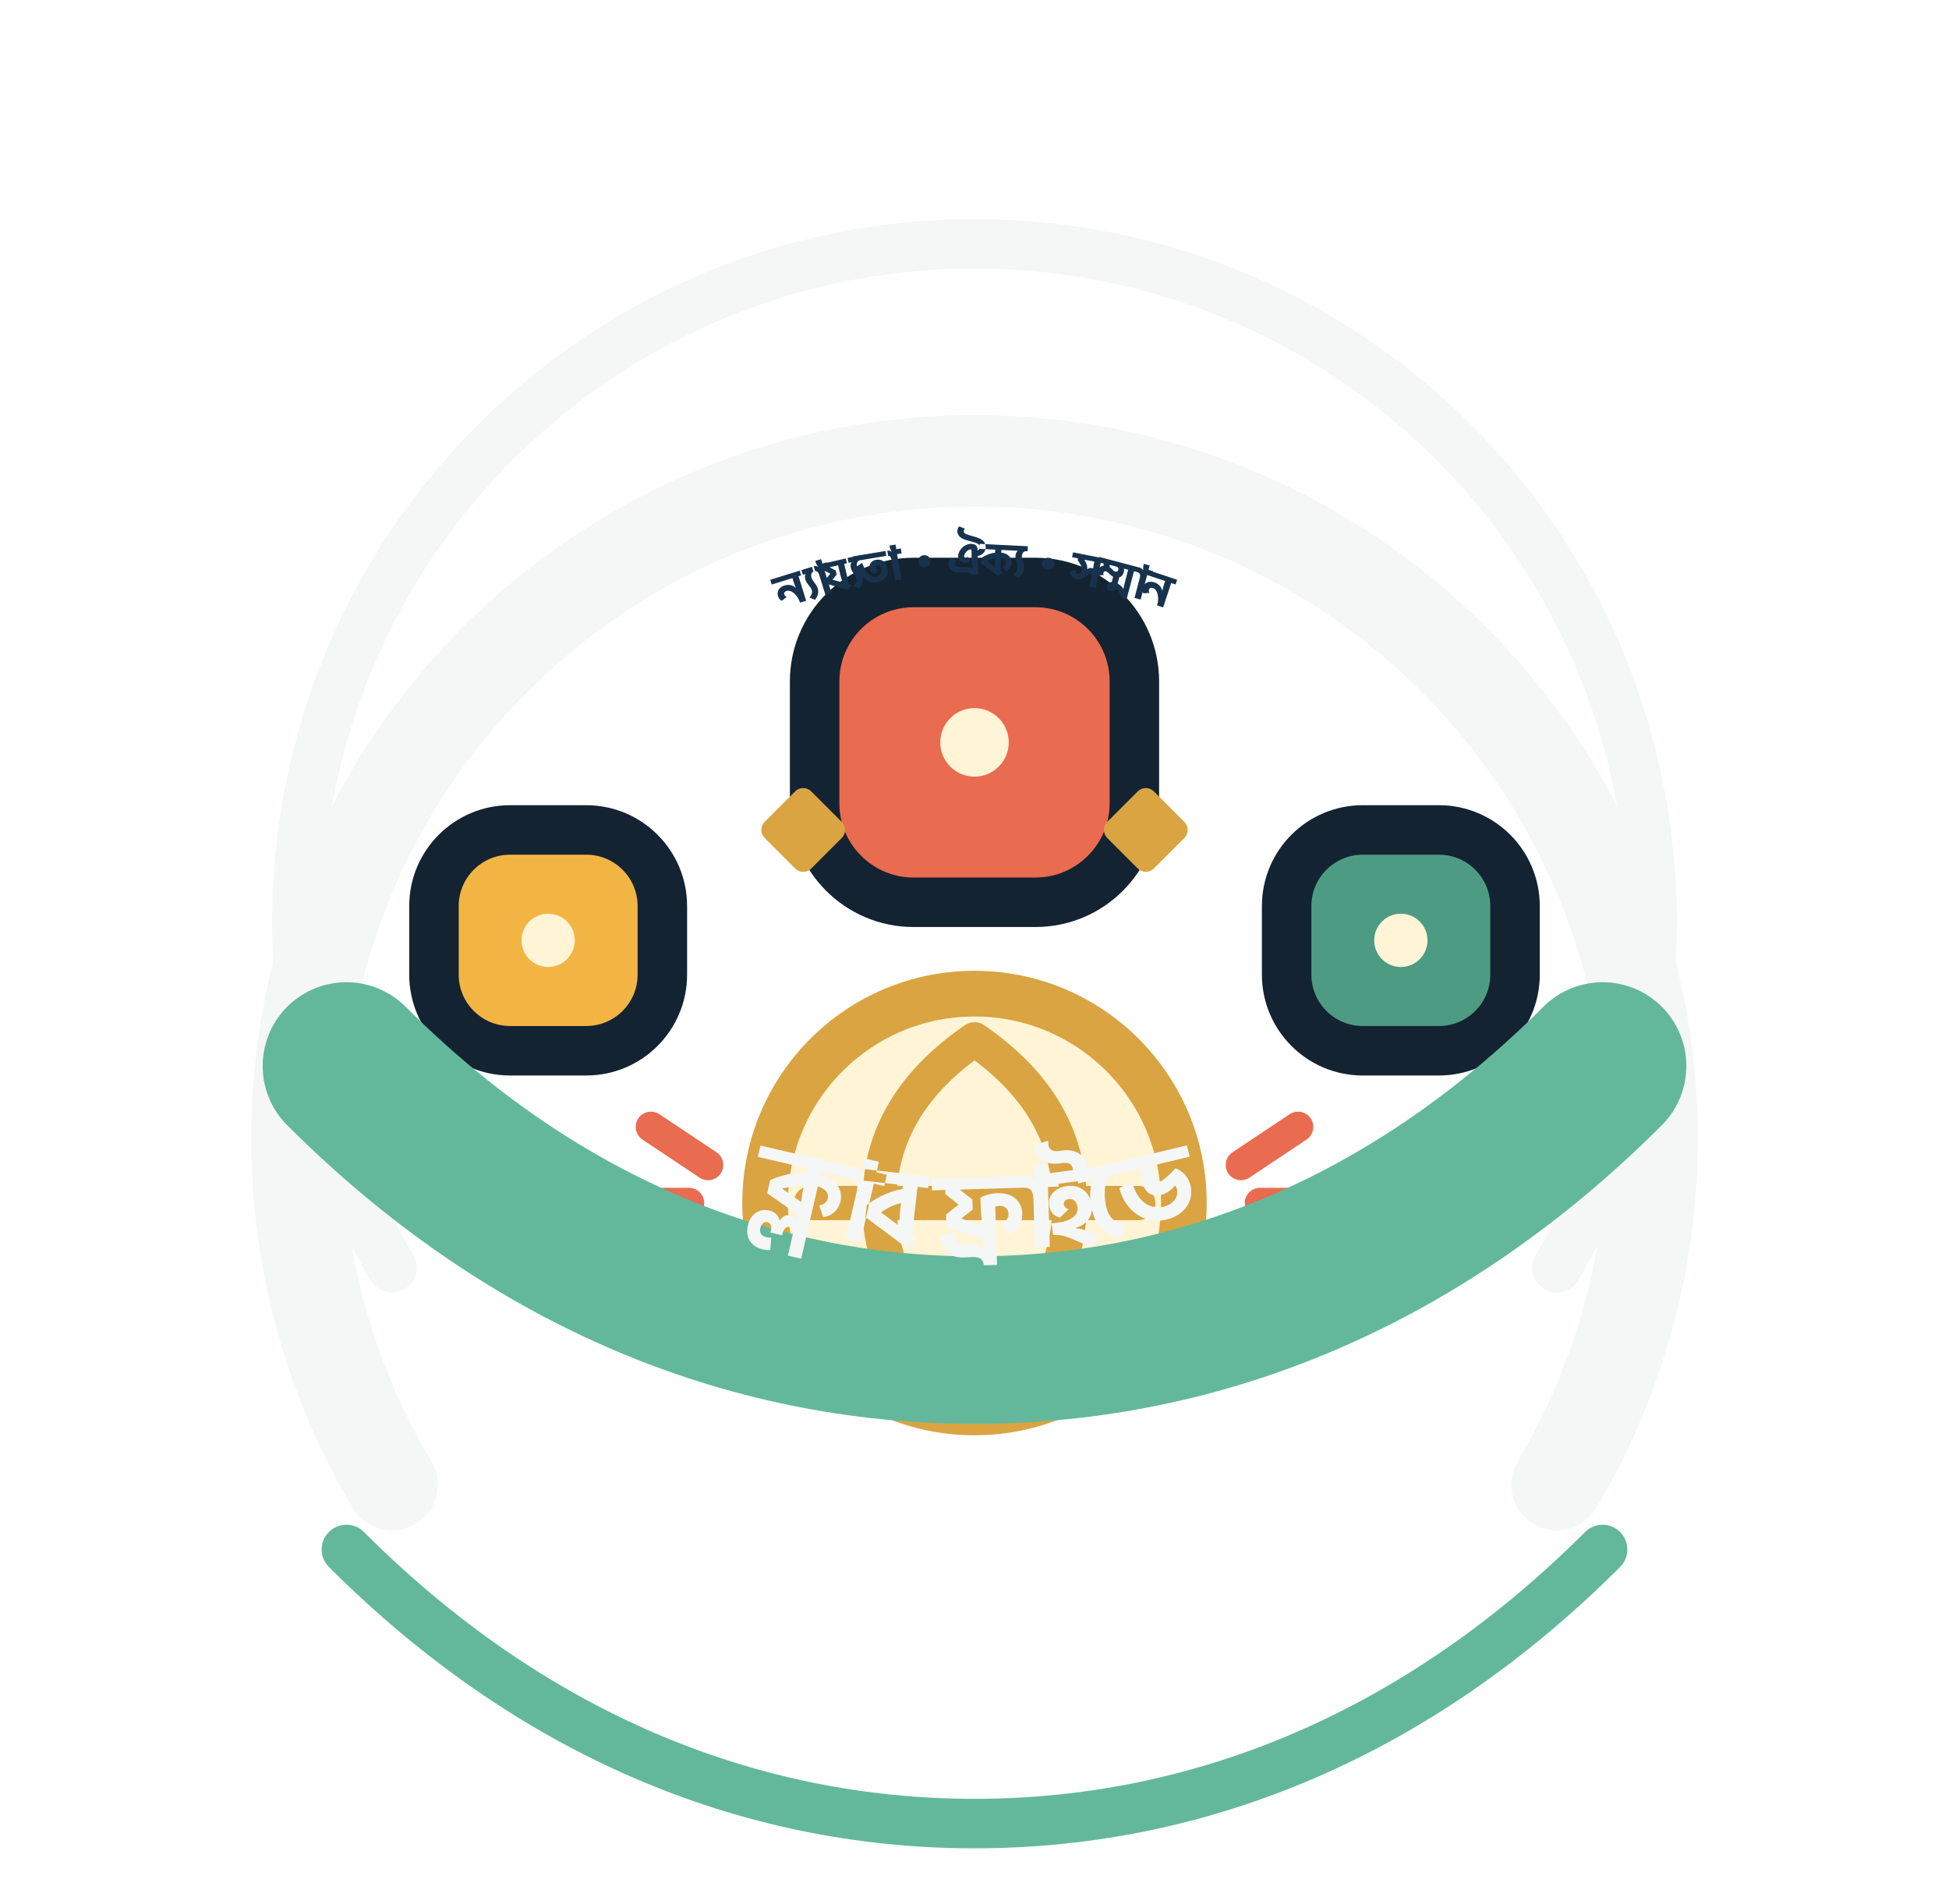
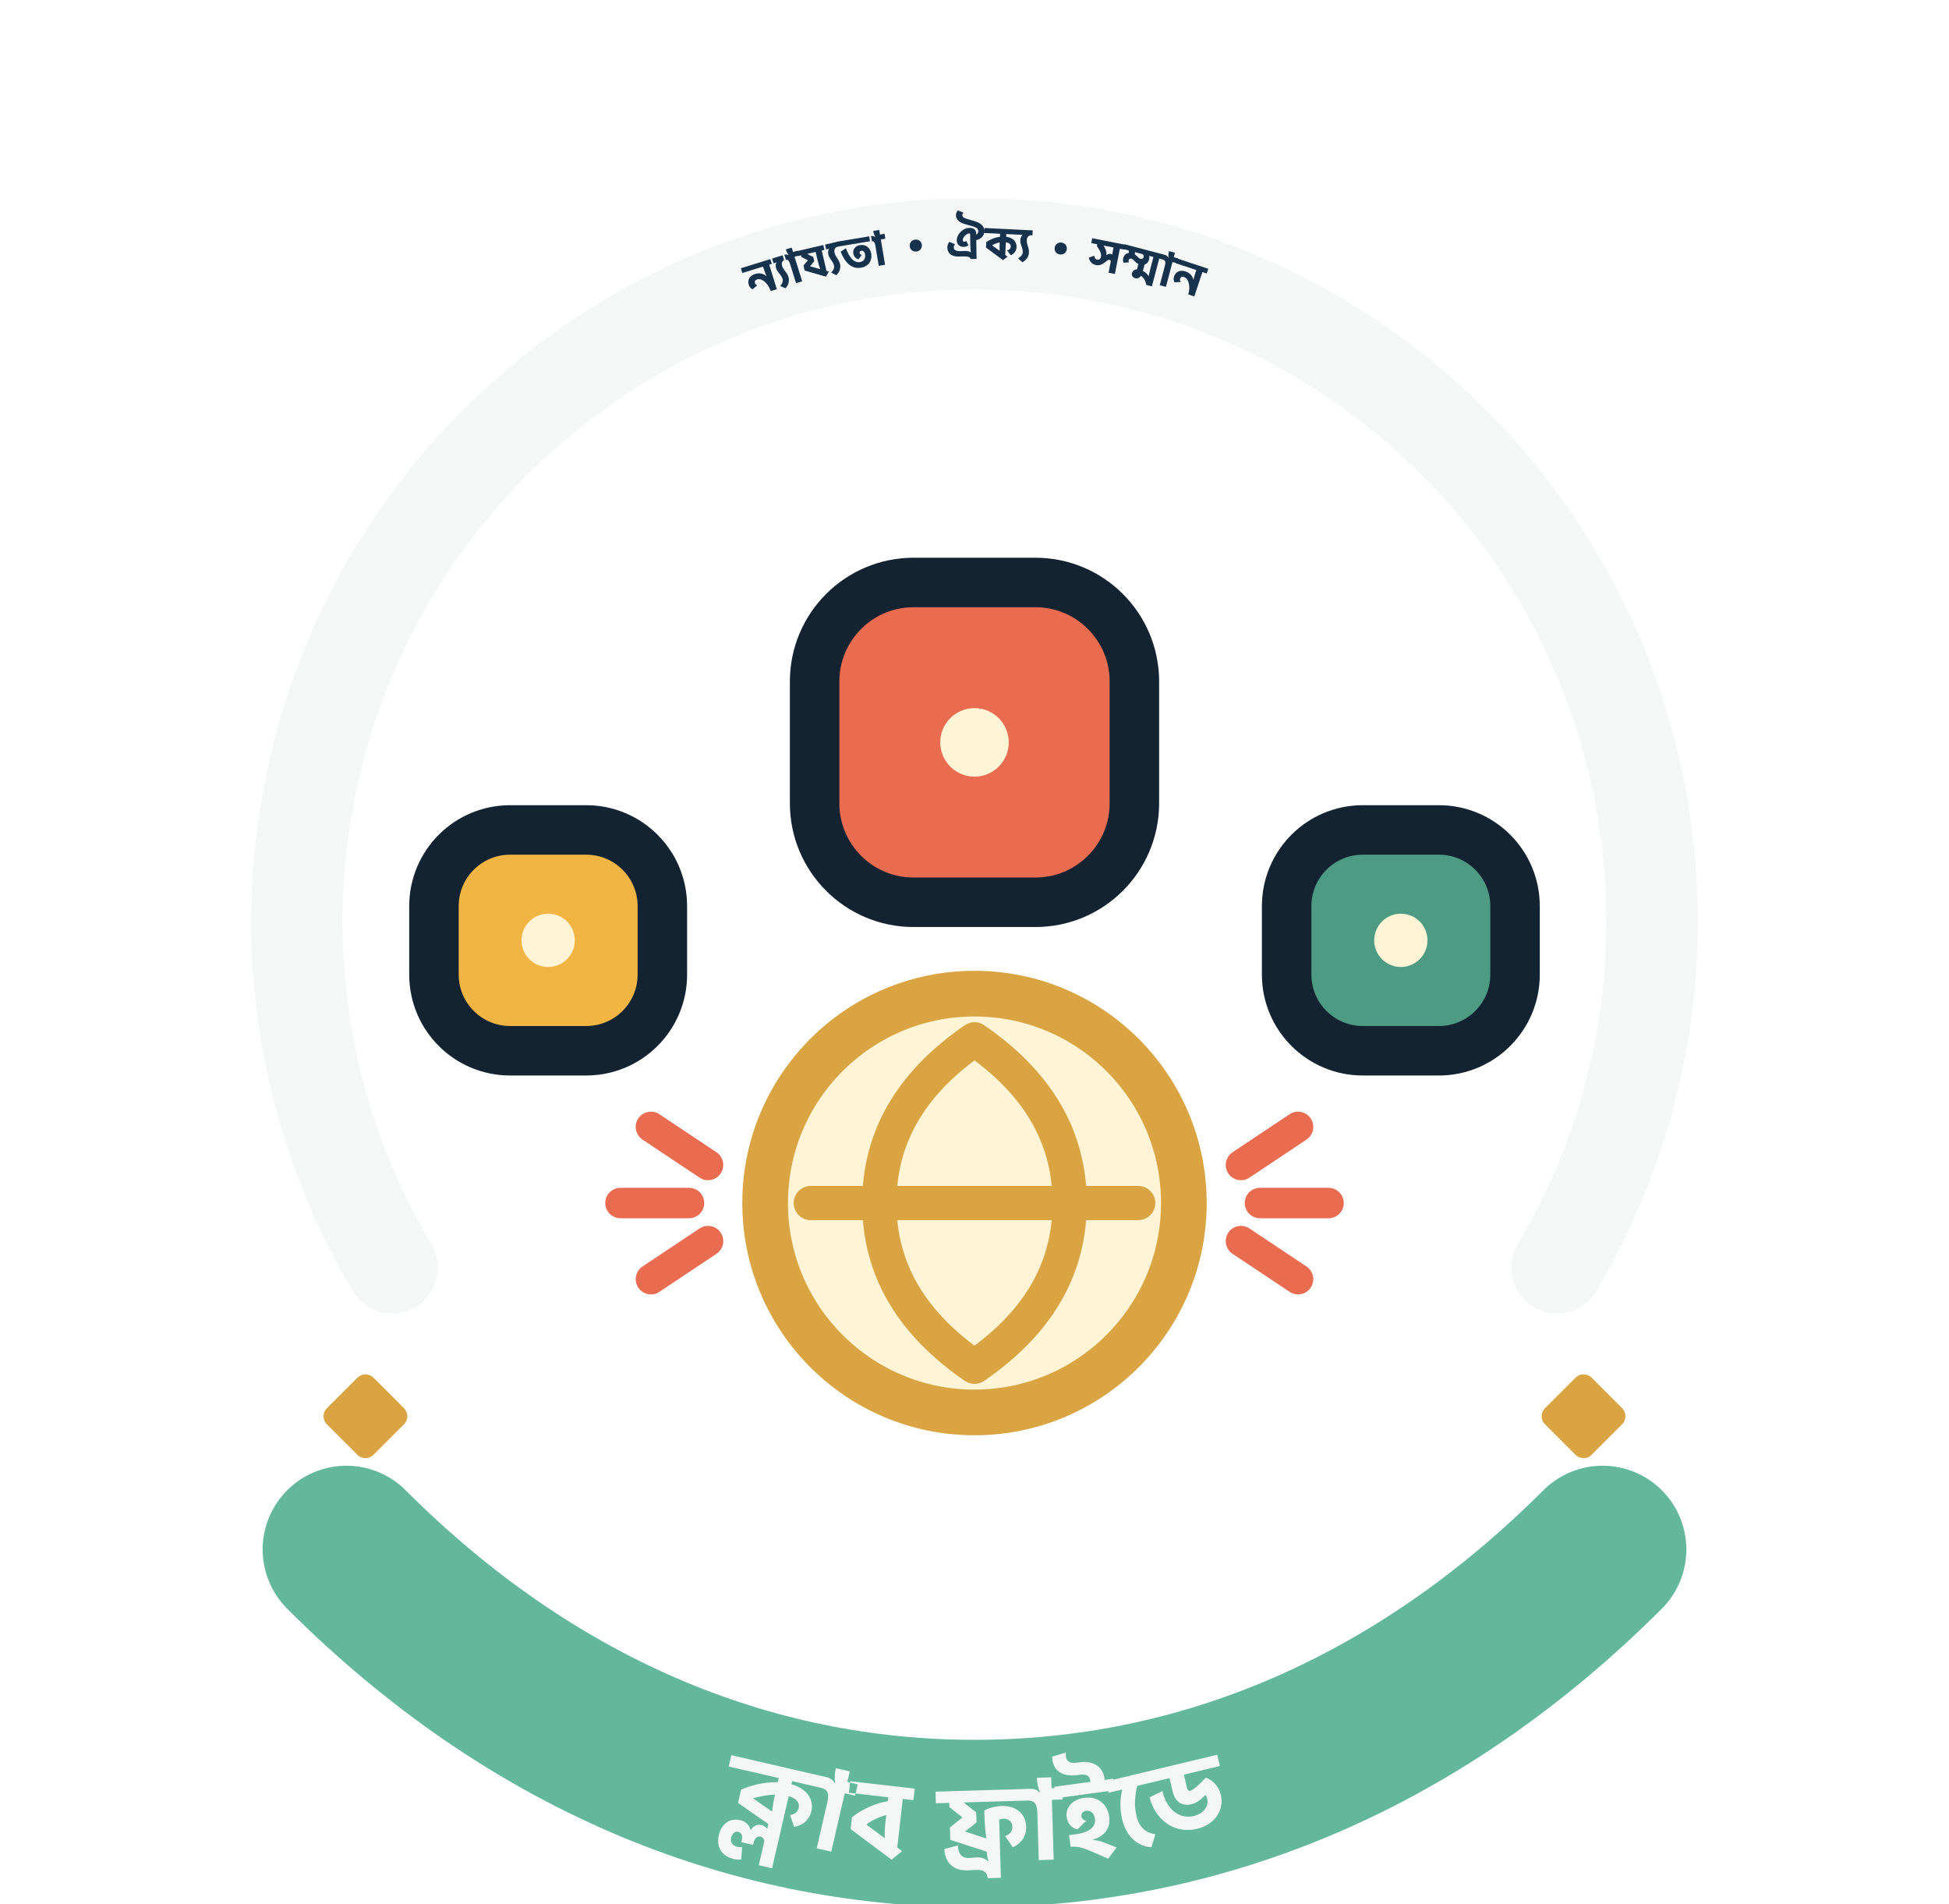
<svg xmlns="http://www.w3.org/2000/svg" viewBox="0 0 512 500" role="img" aria-labelledby="title desc" version="1.1" id="svg15">
  <g stroke="#F4F7F5" stroke-width="13" stroke-linecap="round" stroke-linejoin="round" id="g8">
    <path fill="none" stroke="#F4F7F5" d="M103 333a178 178 0 1 1 306 0" id="path1" />
    <g id="younger-member" aria-label="younger-member">
      <rect x="114" y="218" width="60" height="58" rx="20" fill="#F2B544" stroke="#142331" id="rect1" />
      <circle cx="144" cy="247" r="7" fill="#FFF4D6" stroke="none" id="circle1" />
    </g>
    <g id="adult-member" aria-label="adult-member">
      <rect x="214" y="153" width="84" height="84" rx="26" fill="#E96B50" stroke="#142331" id="rect2" />
      <circle cx="256" cy="195" r="9" fill="#FFF4D6" stroke="none" id="circle2" />
    </g>
    <g id="older-member" aria-label="older-member">
      <rect x="338" y="218" width="60" height="58" rx="20" fill="#4E9B83" stroke="#142331" id="rect3" />
      <circle cx="368" cy="247" r="7" fill="#FFF4D6" stroke="none" id="circle3" />
    </g>
    <circle cx="256" cy="316" r="55" fill="#FFF4D6" stroke="#D9A441" stroke-width="12" id="circle4" />
    <path fill="none" stroke="#D9A441" stroke-width="9" d="M256 273c-16 11-25 25-25 43s9 32 25 43m0-86c16 11 25 25 25 43s-9 32-25 43m-43-43h86" id="path4" />
    <path fill="none" stroke="#E96B50" stroke-width="8" d="M181 316h-18M186 306l-15-10M186 326l-15 10M331 316h18M326 306l15-10M326 326l15 10" id="path5" />
    <path fill="none" stroke="#63B89B" d="M91 407c48 48 105 72 165 72s117-24 165-72" id="path6" />
-     <path fill="#D9A441" stroke="#D9A441" stroke-width="6" d="m211 210 8 8-8 8-8-8z" id="path7" />
-     <path fill="#D9A441" stroke="#D9A441" stroke-width="6" d="m301 210 8 8-8 8-8-8z" id="path8" />
+     <path fill="#D9A441" stroke="#D9A441" stroke-width="6" d="m96 364 8 8-8 8-8-8z" id="path7" />
+     <path fill="#D9A441" stroke="#D9A441" stroke-width="6" d="m416 364 8 8-8 8-8-8z" id="path8" />
  </g>
  <defs id="defs8">
-     <path id="motto-arc" d="M103 390a178 178 0 1 1 306 0" />
-     <path id="name-arc" d="M91 280c48 48 105 72 165 72s117-24 165-72" />
+     <path id="motto-arc" d="M103 333a178 178 0 1 1 306 0" />
+     <path id="name-arc" d="M91 407c48 48 105 72 165 72s117-24 165-72" />
  </defs>
-   <path d="M103 390a178 178 0 1 1 306 0" fill="none" stroke="#F4F7F5" stroke-width="24" stroke-linecap="round" id="path9" />
-   <path d="M91 280c48 48 105 72 165 72s117-24 165-72" fill="none" stroke="#63B89B" stroke-width="44" stroke-linecap="round" id="path10" />
+   <path d="M103 333a178 178 0 1 1 306 0" fill="none" stroke="#F4F7F5" stroke-width="24" stroke-linecap="round" id="path9" />
+   <path d="M91 407c48 48 105 72 165 72s117-24 165-72" fill="none" stroke="#63B89B" stroke-width="44" stroke-linecap="round" id="path10" />
  <g font-family="Kohinoor Bangla, Bangla Sangam MN, sans-serif" text-anchor="middle" id="g15">
    <g id="text14" style="font-weight:700;font-size:12px;letter-spacing:0" aria-label="ন্যায্যতা•ঐক্য•সম্মান">
-       <path style="fill:#17324d" d="m 206.654,156.77 c -0.279,-0.089 -0.529,-0.288 -0.632,-0.621 -0.142,-0.458 0.123,-0.779 0.604,-0.929 1.375,-0.427 3.012,1.365 3.52,3.004 l 0.021,0.069 1.605,-0.498 -1.998,-6.441 1.146,-0.356 -0.388,-1.249 -8.195,2.542 0.388,1.249 5.444,-1.689 0.277,0.894 c 0.188,0.607 0.416,1.178 0.605,1.584 l -0.042,0.026 c -0.824,-0.712 -1.872,-0.889 -2.926,-0.562 -1.352,0.42 -2.103,1.482 -1.68,2.846 0.188,0.607 0.568,0.98 1.004,1.171 z m 4.988,-5.995 -1.18,0.366 -0.388,-1.249 3.679,-1.141 0.388,1.249 -0.332,0.103 c -0.562,0.174 -0.889,0.778 -0.633,1.604 0.348,1.123 1.275,1.64 1.652,2.855 0.306,0.986 0.027,2.153 -0.757,2.986 l -1.411,-0.58 c 0.654,-0.768 0.773,-1.396 0.606,-1.934 -0.345,-1.112 -1.318,-1.576 -1.688,-2.768 -0.206,-0.665 -0.079,-1.144 0.08,-1.444 z m 2.54,-3.314 c 0.167,0.539 0.435,0.996 0.727,1.37 l -0.08,0.025 c -0.191,-0.129 -0.537,-0.273 -1.064,-0.11 l -0.47,0.146 0.388,1.249 0.046,-0.014 c 0.722,-0.224 1.168,-0.124 1.516,1 l 1.582,5.1 1.605,-0.498 -1.998,-6.441 1.146,-0.356 -0.388,-1.249 -1.146,0.356 -0.363,-1.169 -1.536,0.476 z m 3.802,1.541 2.185,-0.509 0.526,2.256 c 0.15,0.643 0.453,1.681 0.671,2.246 l -0.047,0.011 -2.625,-0.744 1.107,-1.33 -0.256,-1.099 -1.551,-0.785 z m 4.893,5.981 0.769,-1.3 -0.623,-0.188 -1.253,-5.376 1.169,-0.272 -0.297,-1.274 -7.409,1.727 0.297,1.274 0.818,-0.191 0.106,0.456 1.678,0.854 -1.155,1.39 0.302,1.297 z m 0.798,-7.308 -1.204,0.281 -0.297,-1.274 3.751,-0.874 0.297,1.274 -0.339,0.079 c -0.573,0.133 -0.943,0.713 -0.747,1.554 0.267,1.145 1.154,1.727 1.443,2.966 0.234,1.005 -0.128,2.149 -0.97,2.924 l -1.366,-0.68 c 0.707,-0.719 0.871,-1.337 0.743,-1.886 -0.264,-1.134 -1.202,-1.667 -1.485,-2.882 -0.158,-0.678 0.004,-1.147 0.183,-1.435 z m 6.134,3.078 c -0.681,-0.142 -1.239,-0.718 -1.373,-1.523 -0.181,-1.089 0.555,-2.002 1.738,-2.2 1.61,-0.268 2.716,0.752 2.965,2.243 0.315,1.894 -0.776,3.377 -2.693,3.697 -2.509,0.418 -4.239,-1.423 -5.336,-4.208 l 1.393,-0.913 c 0.793,2.277 2.04,3.918 3.685,3.644 1.053,-0.175 1.492,-1.051 1.336,-1.986 -0.11,-0.663 -0.464,-1.103 -0.972,-1.018 -0.296,0.049 -0.511,0.292 -0.46,0.6 0.043,0.26 0.262,0.479 0.574,0.525 z m 3.277,-6.105 0.215,1.29 -9.008,1.5 -0.215,-1.29 z m 0.6,-1.219 c 0.093,0.556 0.296,1.046 0.534,1.456 l -0.083,0.014 c -0.172,-0.154 -0.495,-0.343 -1.04,-0.253 l -0.485,0.081 0.215,1.29 0.047,-0.008 c 0.746,-0.124 1.174,0.036 1.367,1.196 l 0.877,5.267 1.657,-0.276 -1.108,-6.652 1.184,-0.197 -0.215,-1.29 -1.184,0.197 -0.201,-1.207 -1.586,0.264 z" id="path15" />
-       <path style="fill:#17324d" d="m 241.228,147.543 c 0.076,0.873 0.734,1.514 1.738,1.427 0.921,-0.08 1.53,-0.832 1.454,-1.704 -0.076,-0.873 -0.734,-1.514 -1.738,-1.427 -0.921,0.08 -1.53,0.832 -1.454,1.704 z" id="path16" />
-       <path style="fill:#17324d" d="m 255.344,151.028 1.56,-0.022 -0.069,-4.968 c 1.341,-0.199 2.131,-1.254 2.116,-2.346 -0.017,-1.236 -0.797,-2.077 -2.581,-2.604 l -1.892,-0.562 c -0.747,-0.218 -1.303,-0.462 -1.31,-0.978 -0.004,-0.264 0.078,-0.457 0.314,-0.688 l -1.508,-0.591 c -0.283,0.328 -0.494,0.751 -0.486,1.291 0.017,1.224 1.095,1.929 2.228,2.261 l 2.35,0.687 c 0.843,0.24 1.268,0.582 1.277,1.206 0.007,0.468 -0.217,0.759 -0.527,0.907 l -0.003,-0.216 c -0.013,-0.96 -0.514,-1.565 -1.75,-1.548 -1.944,0.027 -3.382,1.871 -3.363,3.239 0.015,1.056 0.661,1.767 1.849,1.75 0.444,-0.006 0.91,-0.145 1.206,-0.413 l -0.544,-1.169 c -0.083,0.097 -0.273,0.232 -0.513,0.235 -0.264,0.004 -0.41,-0.114 -0.414,-0.462 -0.01,-0.684 0.984,-1.718 1.68,-1.728 0.144,-0.002 0.253,0.069 0.256,0.308 l 0.028,2.04 c 0.026,1.86 0.116,2.291 0.193,2.626 l -0.048,6.7e-4 c -0.436,-0.318 -1.013,-0.37 -1.637,-0.361 -0.372,0.005 -0.768,0.035 -1.152,0.04 -1.284,0.018 -1.686,-0.421 -1.693,-0.949 -0.005,-0.384 0.159,-0.674 0.36,-0.869 l -1.533,-0.615 c -0.141,0.182 -0.518,0.751 -0.507,1.519 0.021,1.476 1.101,2.361 2.913,2.336 0.36,-0.005 1.056,-0.027 1.464,-0.032 1.368,-0.019 1.649,0.349 1.738,0.672 z m 7.956,-2.242 c 0.512,-0.143 0.915,-0.52 0.94,-1.035 0.028,-0.563 -0.417,-1.054 -1.277,-1.144 l -0.164,3.332 0.615,0.451 -1.198,0.914 -4.475,-3.308 0.071,-1.438 c 0.982,-0.661 2.187,-1.226 3.6,-1.385 l 0.04,-0.803 -4.183,-0.206 0.064,-1.306 9.313,0.458 -0.064,1.306 -3.512,-0.173 -0.035,0.707 c 1.912,0.214 2.798,1.483 2.737,2.73 -0.048,0.971 -0.615,1.748 -1.498,2.125 z m -3.957,-1.372 1.937,1.405 0.048,0.002 c -0.042,-0.603 -0.024,-1.467 0.007,-2.102 l 0.004,-0.072 c -0.776,0.142 -1.426,0.422 -1.996,0.767 z m 7.993,-2.754 -1.235,-0.061 0.064,-1.306 3.847,0.189 -0.064,1.306 -0.348,-0.017 c -0.587,-0.029 -1.102,0.426 -1.145,1.289 -0.058,1.175 0.636,1.978 0.573,3.248 -0.051,1.031 -0.713,2.031 -1.735,2.546 l -1.127,-1.029 c 0.878,-0.497 1.205,-1.046 1.233,-1.609 0.057,-1.163 -0.698,-1.933 -0.636,-3.179 0.034,-0.695 0.319,-1.102 0.57,-1.33 z" id="path17" />
-       <path style="fill:#17324d" d="m 273.758,147.864 c -0.111,0.869 0.395,1.636 1.395,1.764 0.916,0.117 1.672,-0.487 1.783,-1.356 0.111,-0.869 -0.395,-1.636 -1.395,-1.764 -0.916,-0.117 -1.672,0.487 -1.783,1.356 z" id="path18" />
-       <path style="fill:#17324d" d="m 282.938,152.149 c 0.671,0.133 1.424,-0.086 2.084,-0.579 0.573,-0.425 0.972,-0.897 1.408,-0.811 0.247,0.049 0.368,0.244 0.317,0.503 l -0.567,2.873 1.66,0.328 1.306,-6.616 1.165,0.23 0.253,-1.283 -8.676,-1.713 -0.253,1.283 1.566,0.309 -0.091,0.459 0.357,0.547 c 0.461,0.703 0.877,1.445 0.705,2.316 -0.095,0.483 -0.443,0.818 -0.961,0.715 -0.565,-0.112 -0.719,-0.57 -0.824,-1.031 l -1.385,0.509 c 0.134,0.809 0.677,1.712 1.937,1.96 z m 4.22,-2.787 c -0.13,-0.087 -0.243,-0.134 -0.443,-0.173 -0.412,-0.081 -0.826,0.155 -1.117,0.33 0.021,-0.167 0.032,-0.348 0.02,-0.534 -0.027,-0.421 -0.167,-0.889 -0.47,-1.463 l -0.251,-0.465 0.009,-0.047 2.578,0.509 -0.156,0.789 c -0.035,0.177 -0.142,0.779 -0.172,1.055 z m 5.798,0.772 c -0.545,-0.144 -0.808,-0.747 -1.455,-1.166 0.017,-0.206 0.02,-0.404 -7.7e-4,-0.608 l 1.798,0.475 c 0.441,0.116 0.599,0.456 0.501,0.827 -0.098,0.371 -0.392,0.592 -0.844,0.472 z m 2.167,4.581 c -0.281,-0.533 -0.836,-1.065 -1.524,-1.42 l 0.435,-1.648 c 0.69,-0.215 1.044,-0.804 1.182,-1.326 0.116,-0.441 0.088,-0.759 0.021,-0.975 l 1.137,0.3 -0.778,2.947 c -0.404,1.532 -0.473,2.122 -0.473,2.122 z m 3.943,-4.358 0.334,-1.265 -10.616,-2.802 -0.334,1.265 1.416,0.374 c 0.062,0.19 0.076,0.417 0.053,0.647 -0.778,0.08 -1.286,0.641 -1.482,1.384 -0.129,0.487 -0.035,0.934 0.118,1.198 l 1.381,-0.107 c -0.079,-0.17 -0.129,-0.357 -0.068,-0.589 0.077,-0.29 0.323,-0.473 0.706,-0.372 0.615,0.162 0.945,0.982 1.842,1.392 l -0.356,1.395 c -0.667,0.035 -1.164,0.413 -1.32,1.004 -0.184,0.696 0.243,1.194 0.835,1.35 0.499,0.132 1.089,-0.035 1.525,-0.652 0.796,0.558 1.256,1.448 1.38,2.387 l 1.485,0.392 1.929,-7.31 z m 1.37,-2.133 c -0.144,0.545 -0.16,1.075 -0.11,1.547 l -0.081,-0.021 c -0.093,-0.211 -0.311,-0.516 -0.844,-0.657 l -0.476,-0.126 -0.334,1.265 0.046,0.012 c 0.731,0.193 1.056,0.514 0.756,1.652 l -1.363,5.163 1.624,0.429 1.721,-6.521 1.16,0.306 0.334,-1.265 -1.16,-0.306 0.312,-1.183 -1.555,-0.41 z m 1.554,7.505 c -0.175,-0.235 -0.263,-0.542 -0.153,-0.873 0.151,-0.456 0.553,-0.562 1.032,-0.404 1.367,0.454 1.655,2.863 1.114,4.491 l -0.023,0.068 1.594,0.529 2.124,-6.401 1.139,0.378 0.412,-1.241 -8.143,-2.702 -0.412,1.241 5.41,1.795 -0.295,0.888 c -0.2,0.604 -0.348,1.2 -0.43,1.64 l -0.049,-0.004 c -0.256,-1.058 -1.004,-1.813 -2.052,-2.16 -1.344,-0.446 -2.573,-0.019 -3.023,1.336 -0.2,0.604 -0.109,1.127 0.135,1.537 z" id="path19" />
+       <path style="fill:#17324d" d="m 198.95,74.938 c -0.279,-0.089 -0.529,-0.288 -0.632,-0.621 -0.142,-0.458 0.123,-0.779 0.604,-0.929 1.375,-0.427 3.012,1.365 3.52,3.004 l 0.021,0.069 1.605,-0.498 -1.998,-6.441 1.146,-0.356 -0.388,-1.249 -8.195,2.542 0.388,1.249 5.444,-1.689 0.277,0.894 c 0.188,0.607 0.416,1.178 0.605,1.584 l -0.042,0.026 c -0.824,-0.712 -1.872,-0.889 -2.926,-0.562 -1.352,0.42 -2.103,1.482 -1.68,2.846 0.188,0.607 0.568,0.98 1.004,1.171 z m 4.988,-5.995 -1.18,0.366 -0.388,-1.249 3.679,-1.141 0.388,1.249 -0.332,0.103 c -0.562,0.174 -0.889,0.778 -0.633,1.604 0.348,1.123 1.275,1.64 1.652,2.855 0.306,0.986 0.027,2.153 -0.757,2.986 l -1.411,-0.58 c 0.654,-0.768 0.773,-1.396 0.606,-1.934 -0.345,-1.112 -1.318,-1.576 -1.688,-2.768 -0.206,-0.665 -0.079,-1.144 0.08,-1.444 z m 2.54,-3.314 c 0.167,0.539 0.435,0.996 0.727,1.37 l -0.08,0.025 c -0.191,-0.129 -0.537,-0.273 -1.064,-0.11 l -0.47,0.146 0.388,1.249 0.046,-0.014 c 0.722,-0.224 1.168,-0.124 1.516,1 l 1.582,5.1 1.605,-0.498 -1.998,-6.441 1.146,-0.356 -0.388,-1.249 -1.146,0.356 -0.363,-1.169 -1.536,0.476 z m 5.605,1.052 2.185,-0.509 0.526,2.256 c 0.15,0.643 0.453,1.681 0.671,2.246 l -0.047,0.011 -2.625,-0.744 1.107,-1.33 -0.256,-1.099 -1.551,-0.785 z m 4.893,5.981 0.769,-1.3 -0.623,-0.188 -1.253,-5.376 1.169,-0.272 -0.297,-1.274 -7.409,1.727 0.297,1.274 0.818,-0.191 0.106,0.456 1.678,0.854 -1.155,1.39 0.302,1.297 z m 0.798,-7.308 -1.204,0.281 -0.297,-1.274 3.751,-0.874 0.297,1.274 -0.339,0.079 c -0.573,0.133 -0.943,0.713 -0.747,1.554 0.267,1.145 1.154,1.727 1.443,2.966 0.234,1.005 -0.128,2.149 -0.97,2.924 l -1.366,-0.68 c 0.707,-0.719 0.871,-1.337 0.743,-1.886 -0.264,-1.134 -1.202,-1.667 -1.485,-2.882 -0.158,-0.678 0.004,-1.147 0.183,-1.435 z m 7.763,2.752 c -0.681,-0.142 -1.239,-0.718 -1.373,-1.523 -0.181,-1.089 0.555,-2.002 1.738,-2.2 1.61,-0.268 2.716,0.752 2.965,2.243 0.315,1.894 -0.776,3.377 -2.693,3.697 -2.509,0.418 -4.239,-1.423 -5.336,-4.208 l 1.393,-0.913 c 0.793,2.277 2.04,3.918 3.685,3.644 1.053,-0.175 1.492,-1.051 1.336,-1.986 -0.11,-0.663 -0.464,-1.103 -0.973,-1.018 -0.296,0.049 -0.511,0.292 -0.46,0.6 0.043,0.26 0.262,0.479 0.574,0.525 z m 3.277,-6.105 0.215,1.29 -9.008,1.5 -0.215,-1.29 z m 0.6,-1.219 c 0.093,0.556 0.296,1.046 0.534,1.456 l -0.083,0.014 c -0.172,-0.154 -0.495,-0.343 -1.04,-0.253 l -0.485,0.081 0.215,1.29 0.047,-0.008 c 0.746,-0.124 1.174,0.036 1.367,1.196 l 0.877,5.267 1.657,-0.276 -1.108,-6.652 1.184,-0.197 -0.215,-1.29 -1.184,0.197 -0.201,-1.207 -1.586,0.264 z" id="path15" />
+       <path style="fill:#17324d" d="m 238.978,64.641 c 0.076,0.873 0.734,1.514 1.738,1.427 0.921,-0.08 1.53,-0.832 1.454,-1.704 -0.076,-0.873 -0.734,-1.514 -1.738,-1.427 -0.921,0.08 -1.53,0.832 -1.454,1.704 z" id="path16" />
+       <path style="fill:#17324d" d="m 254.982,68.03 1.56,-0.022 -0.069,-4.968 c 1.341,-0.199 2.131,-1.254 2.116,-2.346 -0.017,-1.236 -0.797,-2.077 -2.581,-2.604 l -1.892,-0.562 c -0.747,-0.218 -1.303,-0.462 -1.31,-0.978 -0.004,-0.264 0.078,-0.457 0.314,-0.688 l -1.508,-0.591 c -0.283,0.328 -0.494,0.751 -0.486,1.291 0.017,1.224 1.095,1.929 2.228,2.261 l 2.35,0.687 c 0.843,0.24 1.268,0.582 1.277,1.206 0.007,0.468 -0.217,0.759 -0.527,0.907 l -0.003,-0.216 c -0.013,-0.96 -0.514,-1.565 -1.75,-1.548 -1.944,0.027 -3.382,1.871 -3.363,3.239 0.015,1.056 0.661,1.767 1.849,1.75 0.444,-0.006 0.91,-0.145 1.206,-0.413 l -0.544,-1.169 c -0.083,0.097 -0.273,0.232 -0.513,0.235 -0.264,0.004 -0.41,-0.114 -0.414,-0.462 -0.01,-0.684 0.984,-1.718 1.68,-1.728 0.144,-0.002 0.253,0.068 0.256,0.308 l 0.028,2.04 c 0.026,1.86 0.116,2.291 0.193,2.626 l -0.048,6.68e-4 c -0.436,-0.318 -1.013,-0.37 -1.637,-0.361 -0.372,0.005 -0.768,0.035 -1.152,0.04 -1.284,0.018 -1.686,-0.421 -1.693,-0.949 -0.005,-0.384 0.159,-0.674 0.36,-0.869 l -1.533,-0.615 c -0.141,0.182 -0.518,0.751 -0.507,1.519 0.021,1.476 1.101,2.361 2.913,2.336 0.36,-0.005 1.056,-0.027 1.464,-0.032 1.368,-0.019 1.649,0.349 1.738,0.672 z m 9.596,-2.213 c 0.512,-0.143 0.915,-0.52 0.94,-1.035 0.028,-0.563 -0.417,-1.054 -1.277,-1.144 l -0.164,3.332 0.615,0.451 -1.198,0.914 -4.475,-3.308 0.071,-1.438 c 0.982,-0.661 2.187,-1.226 3.6,-1.385 l 0.04,-0.803 -4.183,-0.206 0.064,-1.306 9.313,0.458 -0.064,1.306 -3.512,-0.173 -0.035,0.707 c 1.912,0.214 2.798,1.483 2.737,2.73 -0.048,0.971 -0.615,1.748 -1.498,2.125 z m -3.957,-1.372 1.937,1.405 0.048,0.002 c -0.042,-0.603 -0.024,-1.467 0.007,-2.102 l 0.004,-0.072 c -0.776,0.142 -1.426,0.422 -1.996,0.767 z m 7.993,-2.754 -1.235,-0.061 0.064,-1.306 3.847,0.189 -0.064,1.306 -0.348,-0.017 c -0.587,-0.029 -1.102,0.426 -1.145,1.289 -0.058,1.175 0.636,1.978 0.573,3.248 -0.051,1.031 -0.713,2.031 -1.735,2.546 l -1.127,-1.029 c 0.878,-0.497 1.205,-1.046 1.233,-1.609 0.057,-1.163 -0.698,-1.933 -0.636,-3.179 0.034,-0.695 0.319,-1.102 0.57,-1.33 z" id="path17" />
+       <path style="fill:#17324d" d="m 277.063,65.075 c -0.111,0.869 0.395,1.636 1.395,1.764 0.917,0.117 1.672,-0.487 1.783,-1.356 0.111,-0.869 -0.395,-1.636 -1.395,-1.764 -0.917,-0.117 -1.672,0.487 -1.783,1.356 z" id="path18" />
+       <path style="fill:#17324d" d="m 287.974,69.641 c 0.671,0.133 1.424,-0.086 2.084,-0.579 0.573,-0.425 0.972,-0.897 1.408,-0.811 0.247,0.049 0.368,0.244 0.317,0.503 l -0.567,2.873 1.66,0.328 1.306,-6.616 1.165,0.23 0.253,-1.283 -8.676,-1.713 -0.253,1.283 1.566,0.309 -0.091,0.459 0.357,0.547 c 0.461,0.703 0.877,1.445 0.705,2.316 -0.095,0.483 -0.443,0.818 -0.961,0.715 -0.565,-0.112 -0.719,-0.57 -0.824,-1.031 l -1.385,0.509 c 0.134,0.809 0.677,1.712 1.937,1.96 z m 4.22,-2.787 c -0.13,-0.087 -0.243,-0.134 -0.443,-0.173 -0.412,-0.081 -0.826,0.155 -1.117,0.33 0.021,-0.167 0.032,-0.348 0.02,-0.534 -0.027,-0.421 -0.167,-0.889 -0.47,-1.463 l -0.251,-0.465 0.009,-0.047 2.578,0.509 -0.156,0.789 c -0.035,0.177 -0.142,0.779 -0.172,1.055 z m 7.397,1.141 c -0.545,-0.144 -0.808,-0.747 -1.455,-1.166 0.017,-0.206 0.02,-0.404 -7.8e-4,-0.608 l 1.798,0.475 c 0.441,0.116 0.599,0.456 0.501,0.827 -0.098,0.371 -0.392,0.592 -0.844,0.472 z m 2.167,4.581 c -0.281,-0.533 -0.836,-1.065 -1.524,-1.42 l 0.435,-1.648 c 0.69,-0.215 1.044,-0.804 1.182,-1.326 0.116,-0.441 0.088,-0.759 0.021,-0.975 l 1.137,0.3 -0.778,2.947 c -0.404,1.532 -0.473,2.122 -0.473,2.122 z m 3.943,-4.358 0.334,-1.265 -10.616,-2.802 -0.334,1.265 1.416,0.374 c 0.061,0.19 0.076,0.417 0.053,0.647 -0.778,0.08 -1.286,0.641 -1.482,1.384 -0.129,0.487 -0.035,0.934 0.118,1.198 l 1.381,-0.107 c -0.079,-0.17 -0.129,-0.357 -0.068,-0.589 0.077,-0.29 0.323,-0.473 0.706,-0.372 0.615,0.162 0.945,0.982 1.842,1.392 l -0.356,1.395 c -0.667,0.035 -1.164,0.413 -1.32,1.004 -0.184,0.696 0.243,1.194 0.835,1.35 0.499,0.132 1.089,-0.035 1.525,-0.652 0.796,0.558 1.256,1.448 1.38,2.387 l 1.485,0.392 1.929,-7.31 z m 1.37,-2.133 c -0.144,0.545 -0.16,1.075 -0.11,1.547 l -0.081,-0.021 c -0.093,-0.211 -0.31,-0.516 -0.844,-0.657 l -0.476,-0.126 -0.334,1.265 0.046,0.012 c 0.731,0.193 1.056,0.514 0.756,1.652 l -1.363,5.163 1.624,0.429 1.721,-6.521 1.16,0.306 0.334,-1.265 -1.16,-0.306 0.312,-1.183 -1.555,-0.41 z m 3.108,7.967 c -0.175,-0.235 -0.263,-0.542 -0.153,-0.873 0.151,-0.456 0.553,-0.562 1.032,-0.404 1.367,0.454 1.655,2.863 1.114,4.491 l -0.023,0.068 1.594,0.529 2.124,-6.401 1.139,0.378 0.412,-1.241 -8.143,-2.702 -0.412,1.241 5.41,1.795 -0.295,0.888 c -0.2,0.604 -0.348,1.2 -0.43,1.64 l -0.049,-0.004 c -0.256,-1.058 -1.004,-1.813 -2.052,-2.16 -1.344,-0.446 -2.573,-0.019 -3.023,1.336 -0.2,0.604 -0.109,1.127 0.135,1.537 z" id="path19" />
    </g>
-     <path d="m 224.099,309.651 0.686,-2.974 -25.019,-5.773 -0.686,2.974 13.15,3.034 -0.252,1.091 c -3.683,-0.103 -7.455,0.924 -9.65,1.969 l -0.799,3.465 7.946,5.54 -0.283,1.228 -0.082,-0.019 c -0.222,-0.281 -0.577,-0.737 -1.478,-0.944 -1.2,-0.277 -2.153,0.365 -2.735,1.266 l -0.109,-0.025 c -0.241,-0.947 -0.894,-2.103 -2.804,-2.544 -2.374,-0.548 -4.787,0.821 -5.498,3.904 -0.711,3.083 0.638,5.578 3.967,6.346 0.655,0.151 1.356,0.227 1.897,0.122 l 0.26,-3.245 c -0.38,0.027 -0.863,0.002 -1.272,-0.092 -0.982,-0.227 -1.946,-0.909 -1.606,-2.382 0.277,-1.2 1.007,-1.75 1.826,-1.561 0.818,0.189 1.259,0.894 0.957,2.204 l -0.12,0.518 3.083,0.711 0.12,-0.518 c 0.271,-1.173 0.917,-1.857 1.817,-1.65 0.655,0.151 0.936,0.676 1.033,1.129 l -1.473,6.384 3.492,0.806 4.375,-18.962 c 1.994,0.575 2.932,1.74 2.623,3.077 -0.264,1.146 -1.156,1.773 -2.269,1.862 l 1.062,3.119 c 2.344,-0.321 4.027,-1.887 4.562,-4.206 0.535,-2.319 -0.51,-5.635 -5.262,-6.961 l 0.189,-0.819 z m -13.631,6.022 -0.136,-0.032 -4.871,-3.423 c 1.899,-0.51 3.889,-0.913 5.769,-0.968 l -0.057,0.246 c -0.302,1.31 -0.571,2.972 -0.705,4.176 z m 16.697,-11.09 c -0.296,1.282 -0.294,2.518 -0.145,3.616 l -0.191,-0.044 c -0.233,-0.485 -0.762,-1.182 -2.017,-1.471 l -1.119,-0.258 -0.686,2.974 0.109,0.025 c 1.719,0.397 2.5,1.123 1.883,3.796 l -2.801,12.141 3.82,0.881 3.538,-15.333 2.728,0.63 0.686,-2.974 -2.728,-0.63 0.642,-2.783 -3.656,-0.844 z m 10.064,6.725 -10.348,-1.186 0.348,-3.032 16.941,1.942 -0.348,3.032 -2.782,-0.319 -1.46,12.741 1.271,0.963 -2.766,2.248 -10.748,-8.024 0.354,-3.088 c 1.374,-1.167 5.09,-3.588 9.421,-4.247 z m -0.536,4.673 c -2.38,0.601 -4.527,1.877 -5.219,2.502 l 4.753,3.532 0.111,0.013 c -0.143,-0.721 -0.031,-2.681 0.164,-4.378 z m 21.784,16.377 3.442,-0.103 -0.458,-15.281 c 0.332,-0.122 0.722,-0.218 1.086,-0.229 1.315,-0.04 2.345,0.658 2.388,2.113 0.044,1.455 -1.084,2.161 -1.917,2.411 l 2.022,2.965 c 1.603,-0.72 3.602,-2.265 3.507,-5.428 -0.109,-3.638 -2.939,-5.514 -6.409,-5.41 -1.763,0.053 -3.54,0.582 -4.586,1.202 l 0.055,1.847 c 0.046,1.539 0.262,4.054 0.5,5.447 l -0.112,0.003 -5.488,-1.796 3.01,-2.387 -0.079,-2.631 -3.185,-2.51 -0.003,-0.112 17.464,-0.524 -0.091,-3.051 -24.881,0.746 0.091,3.051 3.498,-0.105 0.033,1.092 3.443,2.726 -3.282,2.648 0.097,3.247 9.589,3.102 c 0.052,0.811 0.195,1.843 0.44,2.536 l -0.112,0.003 c -0.922,-0.869 -1.881,-1.064 -2.86,-1.035 -0.924,0.028 -1.089,0.117 -2.153,0.149 -2.379,0.071 -2.854,-1.763 -2.899,-3.275 l -3.558,0.919 c 0.088,2.939 1.741,5.746 6.191,5.613 1.147,-0.034 1.09,-0.089 2.153,-0.121 2.015,-0.06 2.847,0.587 3.063,2.177 z m 12.915,-26.103 c 0.04,1.315 0.355,2.51 0.778,3.534 l -0.196,0.006 c -0.348,-0.41 -1.037,-0.949 -2.324,-0.911 l -1.147,0.034 0.091,3.051 0.112,-0.003 c 1.763,-0.053 2.703,0.451 2.785,3.194 l 0.374,12.454 3.918,-0.118 -0.472,-15.729 2.799,-0.084 -0.091,-3.051 -2.799,0.084 -0.086,-2.855 -3.75,0.113 z m 4.216,10.336 c 0.216,1.581 1.155,2.866 2.847,3.256 l 2.29,-2.263 c -0.787,-0.175 -1.184,-0.601 -1.264,-1.184 -0.106,-0.777 0.412,-1.328 1.216,-1.438 1.304,-0.178 2.158,0.694 2.344,2.053 0.3,2.192 -1.594,3.638 -4.923,4.093 l -1.886,0.258 0.417,3.052 c 2.662,-0.166 3.435,0.322 9.865,3.116 l 2.199,-2.929 -2.157,-0.892 c -1.975,-0.804 -2.821,-0.999 -3.965,-1.097 l -0.015,-0.111 c 2.638,-0.756 4.657,-2.728 4.21,-6.002 -0.455,-3.329 -3.032,-5.435 -6.528,-4.957 -3.329,0.455 -4.974,2.687 -4.651,5.045 z m -3.81,-15.87 c 0.01,0.281 0.02,0.562 0.058,0.84 0.326,2.386 2.047,4.637 6.736,3.996 l 0.25,-0.034 c 1.803,-0.247 2.779,0.072 2.984,1.57 0.011,0.083 0.023,0.166 0.034,0.25 l -9.488,1.298 0.414,3.024 15.424,-2.109 -0.414,-3.024 -2.247,0.307 c 0.005,-0.17 -0.018,-0.337 -0.041,-0.503 -0.448,-3.274 -3.335,-4.546 -6.359,-4.133 l -0.832,0.114 c -2.164,0.296 -2.768,-0.611 -2.905,-1.609 -0.049,-0.361 -0.043,-0.729 -0.005,-1.073 z m 23.76,21.031 c -2.543,-0.396 -4.235,-1.804 -4.949,-4.771 -0.727,-3.022 -0.336,-5.708 0.193,-7.937 l 1.96,-0.471 -0.714,-2.967 -9.474,2.278 0.714,2.967 3.566,-0.858 c -0.536,2.202 -0.703,4.978 -0.009,7.864 1.133,4.71 4.202,7.053 7.69,7.309 z m 16.969,-17.933 -0.714,-2.967 -20.853,5.015 0.714,2.967 7.595,-1.827 0.871,3.621 c 0.602,2.505 2.308,3.851 4.895,3.229 1.606,-0.386 2.934,-1.57 3.642,-2.46 0.242,0.287 0.415,0.649 0.507,1.03 0.439,1.824 -0.795,3.877 -3.518,4.532 -3.022,0.727 -6.866,-0.768 -8.26,-6.567 l -3.37,1.674 c 1.436,5.731 6.426,9.715 12.442,8.268 4.928,-1.185 7.204,-5.131 6.274,-8.996 -0.537,-2.232 -2.267,-3.919 -3.953,-4.463 -1.379,1.57 -3.276,3.264 -4.011,3.441 -0.381,0.092 -0.72,3.3e-4 -0.897,-0.735 l -0.838,-3.485 z" id="text15" style="font-weight:800;font-size:28px;letter-spacing:0;fill:#f4f7f5" aria-label="ক্লাব ফ্রাইডে" />
+     <path d="m 216.455,469.78 0.686,-2.974 -25.019,-5.773 -0.686,2.974 13.15,3.034 -0.252,1.091 c -3.683,-0.103 -7.455,0.924 -9.65,1.969 l -0.799,3.465 7.946,5.54 -0.283,1.228 -0.082,-0.019 c -0.222,-0.281 -0.577,-0.737 -1.478,-0.944 -1.2,-0.277 -2.153,0.365 -2.735,1.266 l -0.109,-0.025 c -0.241,-0.947 -0.894,-2.103 -2.804,-2.544 -2.374,-0.548 -4.787,0.821 -5.498,3.904 -0.711,3.083 0.638,5.578 3.967,6.346 0.655,0.151 1.356,0.227 1.897,0.122 l 0.26,-3.245 c -0.38,0.027 -0.863,0.002 -1.272,-0.092 -0.982,-0.227 -1.946,-0.909 -1.606,-2.382 0.277,-1.2 1.007,-1.75 1.826,-1.561 0.818,0.189 1.259,0.894 0.957,2.204 l -0.12,0.518 3.083,0.711 0.12,-0.518 c 0.271,-1.173 0.917,-1.857 1.817,-1.65 0.655,0.151 0.936,0.676 1.033,1.129 l -1.473,6.384 3.492,0.806 4.375,-18.962 c 1.994,0.575 2.932,1.74 2.623,3.077 -0.264,1.146 -1.156,1.773 -2.269,1.862 l 1.062,3.119 c 2.344,-0.321 4.027,-1.887 4.562,-4.206 0.535,-2.319 -0.51,-5.635 -5.262,-6.961 l 0.189,-0.818 z m -13.631,6.022 -0.136,-0.032 -4.871,-3.423 c 1.899,-0.51 3.889,-0.913 5.769,-0.968 l -0.057,0.246 c -0.302,1.31 -0.571,2.972 -0.705,4.176 z m 16.697,-11.09 c -0.296,1.282 -0.294,2.518 -0.145,3.616 l -0.191,-0.044 c -0.233,-0.485 -0.762,-1.182 -2.017,-1.471 l -1.119,-0.258 -0.686,2.974 0.109,0.025 c 1.719,0.397 2.5,1.123 1.883,3.796 l -2.801,12.141 3.82,0.881 3.538,-15.333 2.728,0.63 0.686,-2.974 -2.728,-0.63 0.642,-2.783 -3.656,-0.844 z m 13.836,7.375 -10.348,-1.186 0.348,-3.032 16.941,1.942 -0.348,3.032 -2.782,-0.319 -1.46,12.741 1.271,0.963 -2.766,2.248 -10.748,-8.024 0.354,-3.088 c 1.374,-1.167 5.09,-3.588 9.421,-4.247 z m -0.536,4.673 c -2.38,0.601 -4.527,1.877 -5.219,2.502 l 4.753,3.532 0.111,0.013 c -0.143,-0.721 -0.031,-2.681 0.164,-4.378 z m 26.675,16.583 3.442,-0.103 -0.458,-15.281 c 0.333,-0.122 0.722,-0.218 1.086,-0.229 1.315,-0.04 2.345,0.658 2.388,2.113 0.044,1.455 -1.084,2.161 -1.917,2.411 l 2.022,2.965 c 1.603,-0.72 3.602,-2.265 3.507,-5.428 -0.109,-3.638 -2.939,-5.514 -6.409,-5.41 -1.763,0.053 -3.54,0.582 -4.586,1.202 l 0.055,1.847 c 0.046,1.539 0.262,4.054 0.5,5.447 l -0.112,0.003 -5.488,-1.796 3.01,-2.387 -0.079,-2.631 -3.185,-2.51 -0.003,-0.112 17.464,-0.524 -0.091,-3.051 -24.881,0.746 0.091,3.051 3.498,-0.105 0.033,1.092 3.443,2.726 -3.282,2.648 0.097,3.247 9.589,3.102 c 0.052,0.811 0.195,1.843 0.44,2.536 l -0.112,0.003 c -0.922,-0.869 -1.881,-1.064 -2.86,-1.035 -0.924,0.028 -1.089,0.117 -2.153,0.149 -2.379,0.071 -2.854,-1.763 -2.899,-3.275 l -3.558,0.919 c 0.088,2.939 1.741,5.746 6.191,5.613 1.147,-0.034 1.09,-0.089 2.153,-0.121 2.015,-0.06 2.847,0.587 3.063,2.177 z m 12.915,-26.103 c 0.04,1.315 0.355,2.51 0.778,3.534 l -0.196,0.006 c -0.348,-0.41 -1.037,-0.949 -2.324,-0.911 l -1.147,0.034 0.091,3.051 0.112,-0.003 c 1.763,-0.053 2.703,0.451 2.785,3.194 l 0.374,12.454 3.918,-0.118 -0.472,-15.729 2.799,-0.084 -0.091,-3.051 -2.799,0.084 -0.086,-2.855 -3.75,0.113 z m 7.803,10.037 c 0.216,1.581 1.155,2.866 2.847,3.256 l 2.29,-2.263 c -0.787,-0.175 -1.184,-0.601 -1.264,-1.184 -0.106,-0.777 0.412,-1.328 1.216,-1.438 1.304,-0.178 2.158,0.694 2.344,2.053 0.3,2.192 -1.594,3.638 -4.923,4.093 l -1.886,0.258 0.417,3.052 c 2.662,-0.166 3.435,0.322 9.865,3.116 l 2.199,-2.929 -2.157,-0.892 c -1.975,-0.804 -2.821,-0.999 -3.965,-1.097 l -0.015,-0.111 c 2.638,-0.756 4.657,-2.728 4.21,-6.002 -0.455,-3.329 -3.032,-5.435 -6.528,-4.957 -3.329,0.455 -4.974,2.687 -4.651,5.045 z m -3.81,-15.87 c 0.01,0.281 0.02,0.562 0.058,0.84 0.326,2.386 2.047,4.637 6.736,3.996 l 0.25,-0.034 c 1.803,-0.247 2.779,0.072 2.984,1.57 0.011,0.083 0.023,0.166 0.034,0.25 l -9.488,1.298 0.414,3.024 15.424,-2.109 -0.414,-3.024 -2.247,0.307 c 0.005,-0.17 -0.018,-0.337 -0.041,-0.503 -0.448,-3.274 -3.335,-4.546 -6.359,-4.133 l -0.832,0.114 c -2.164,0.296 -2.768,-0.611 -2.905,-1.609 -0.049,-0.361 -0.043,-0.729 -0.005,-1.073 z m 27.103,20.402 c -2.543,-0.396 -4.235,-1.804 -4.949,-4.771 -0.727,-3.022 -0.336,-5.708 0.193,-7.937 l 1.96,-0.471 -0.714,-2.967 -9.474,2.278 0.714,2.967 3.566,-0.858 c -0.536,2.202 -0.703,4.978 -0.009,7.864 1.133,4.71 4.202,7.053 7.69,7.309 z m 16.969,-17.933 -0.714,-2.967 -20.853,5.015 0.714,2.967 7.595,-1.827 0.871,3.621 c 0.602,2.505 2.308,3.851 4.895,3.229 1.606,-0.386 2.934,-1.57 3.642,-2.46 0.242,0.287 0.415,0.649 0.507,1.03 0.439,1.824 -0.795,3.877 -3.518,4.532 -3.022,0.727 -6.866,-0.768 -8.26,-6.567 l -3.37,1.674 c 1.436,5.731 6.426,9.715 12.442,8.268 4.928,-1.185 7.204,-5.131 6.274,-8.996 -0.537,-2.232 -2.267,-3.919 -3.953,-4.463 -1.379,1.57 -3.276,3.264 -4.011,3.441 -0.381,0.092 -0.72,3.3e-4 -0.897,-0.735 l -0.838,-3.485 z" id="text15" style="font-weight:800;font-size:28px;letter-spacing:0;fill:#f4f7f5" aria-label="ক্লাব ফ্রাইডে" />
  </g>
</svg>
